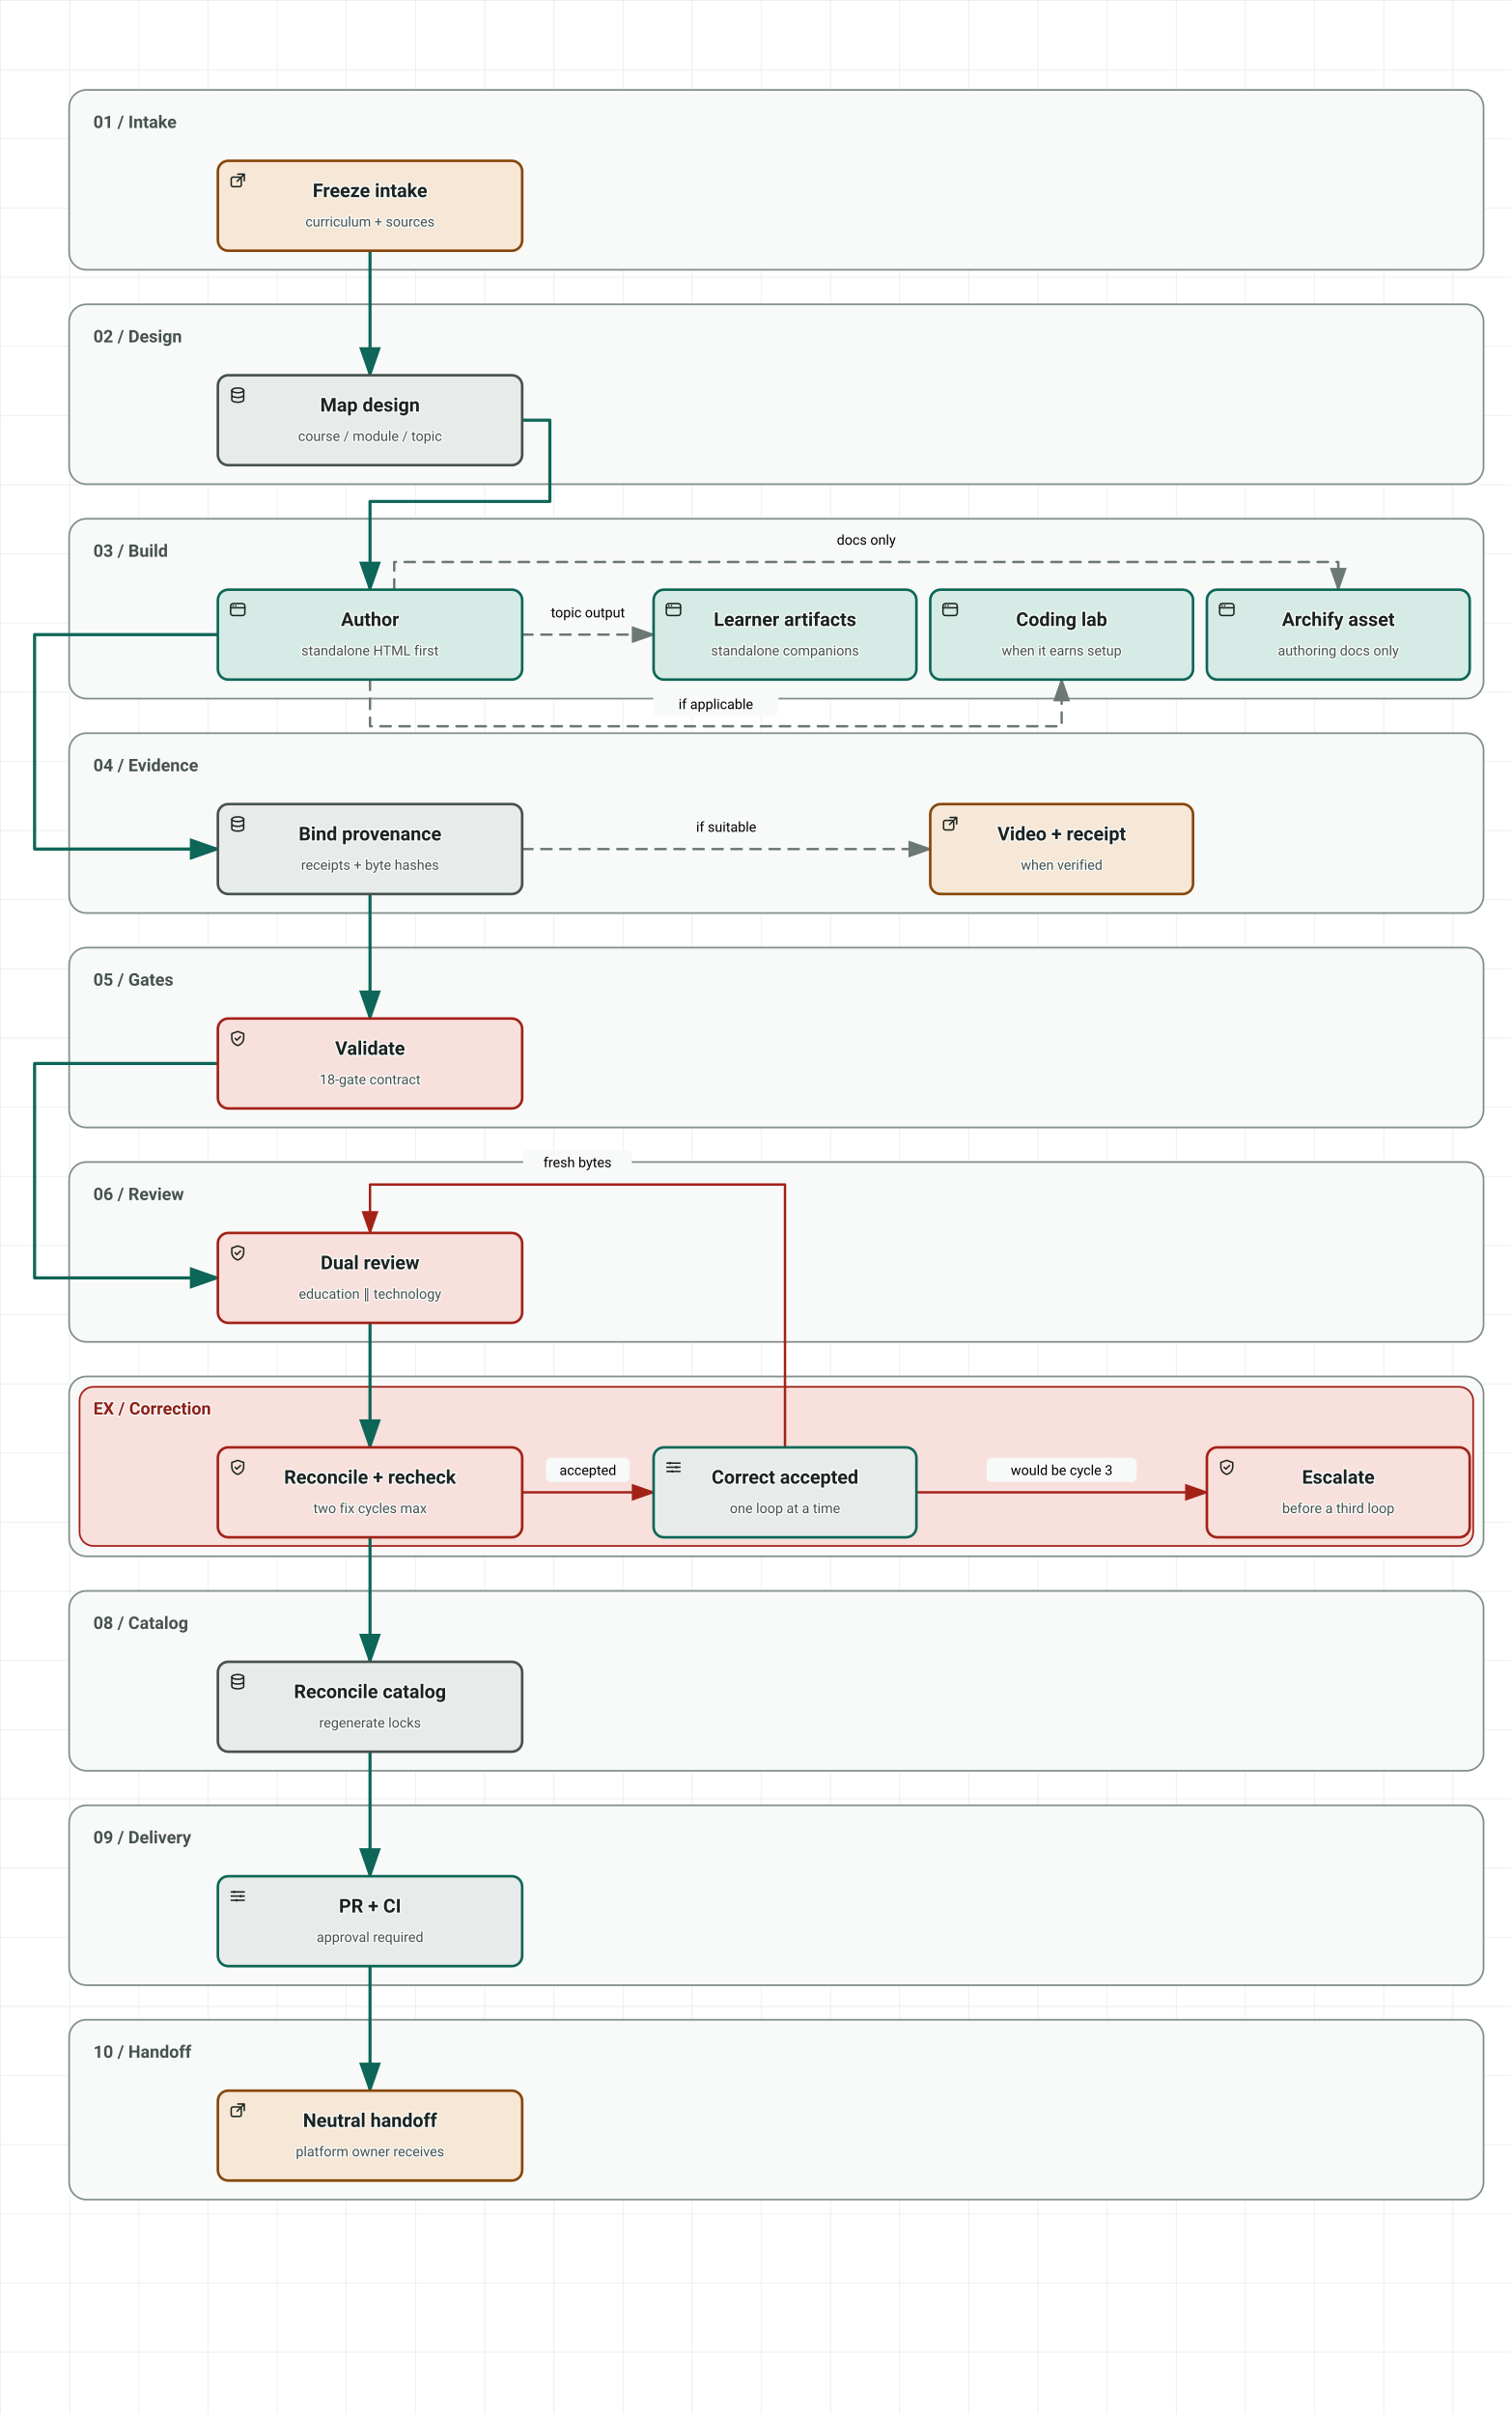
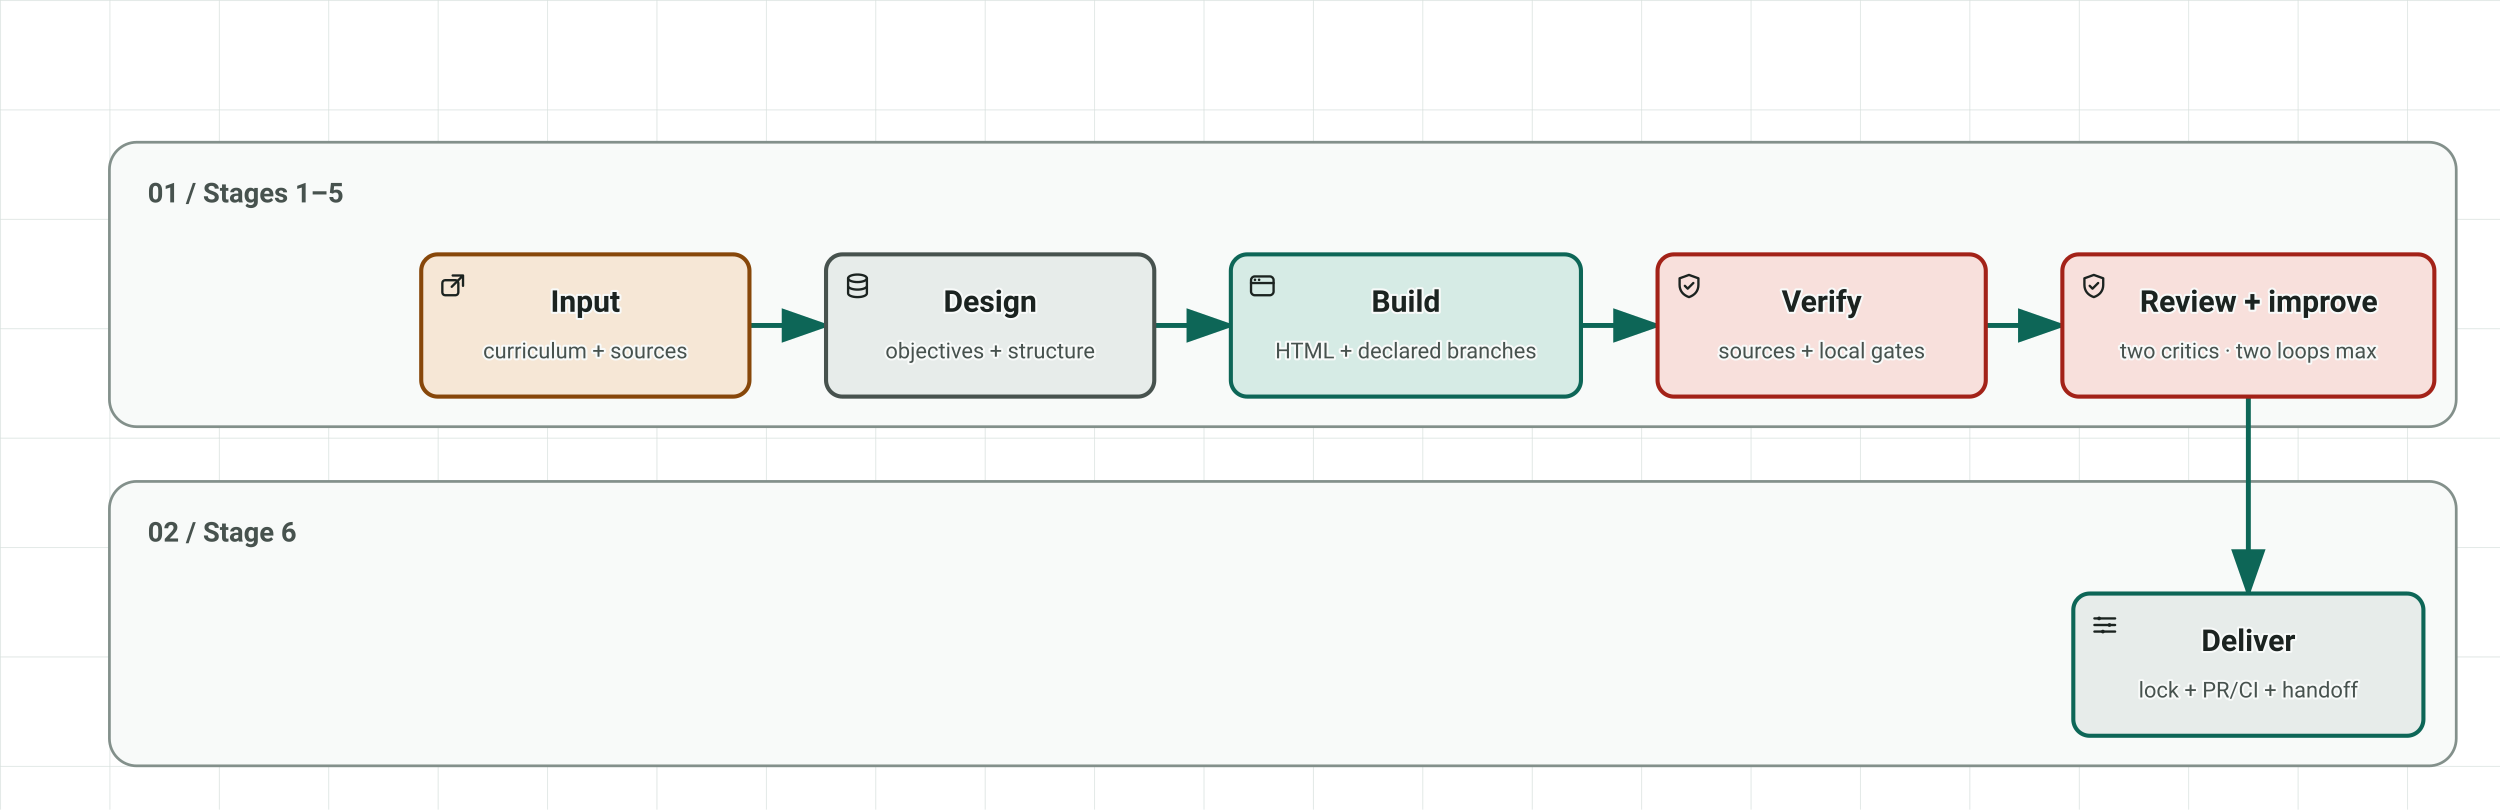
- <svg xmlns="http://www.w3.org/2000/svg" data-archify-input-sha256="6c57b74e52357708b0c22bcdedfdc319e29d24aca3c022068833318dccda062d" viewBox="0 0 874 1396" data-layout-contract="readable-v2" role="img" lang="en" aria-labelledby="archify-diagram-title archify-diagram-description" data-preset="classic" data-quality-profile="showcase">
+ <svg xmlns="http://www.w3.org/2000/svg" data-archify-input-sha256="92ae09ca55005a721e97647ced74137c639fdc719318c13a6d73b6158e5feecd" viewBox="0 0 914 296" data-layout-contract="readable-v2" role="img" lang="en" aria-labelledby="archify-diagram-title archify-diagram-description" data-preset="classic" data-quality-profile="showcase">
  <style>
          svg{font-family:system-ui,-apple-system,"Segoe UI",Roboto,sans-serif;color-scheme:light dark}
          .c-grid{fill:none;stroke:#d8e0dd}.c-lane{fill:#f8faf9;stroke:#83908b}.c-security-group{fill:#f8e0dc;stroke:#a32218}
          .c-mask{fill:#f8faf9}.c-frontend{fill:#d6ebe5;stroke:#0d6657}.c-database{fill:#e7ecea;stroke:#47524e}
          .c-security{fill:#f8e0dc;stroke:#a32218}.c-messagebus{fill:#e7ecea;stroke:#0d6657}.c-external{fill:#f6e7d6;stroke:#87470a}
          .t-primary{fill:#1b2320}.t-muted,.t-dim{fill:#47524e}.t-security{fill:#8f1f17}
          .semantic-sigil{fill:none;stroke:#1b2320;stroke-width:1.25;stroke-linecap:round;stroke-linejoin:round}.sigil-fill{fill:#1b2320;stroke:none}
          .a-emphasis,.a-dashed,.a-security{fill:none;stroke-linejoin:round;stroke-linecap:round}.a-emphasis{stroke:#0d6657}.a-dashed{stroke:#6b7873;stroke-dasharray:6 5}.a-security{stroke:#a32218}
          .m-emphasis{fill:#0d6657}.m-dashed{fill:#6b7873}.m-security{fill:#a32218}.m-default{fill:#47524e}
          text{paint-order:stroke;stroke:#f8faf9;stroke-width:1.5px;stroke-linejoin:round}
          @media(prefers-color-scheme:dark){
            .c-grid{stroke:#2f3b37}.c-lane{fill:#1a2220;stroke:#71827c}.c-security-group{fill:#3d1d19;stroke:#ff8b7c}
            .c-mask{fill:#1a2220}.c-frontend{fill:#173430;stroke:#5fcab3}.c-database{fill:#202a27;stroke:#a8b6b0}
            .c-security{fill:#3d1d19;stroke:#ff8b7c}.c-messagebus{fill:#202a27;stroke:#5fcab3}.c-external{fill:#36281a;stroke:#e6a65c}
            .t-primary{fill:#e3ebe7}.t-muted,.t-dim{fill:#a8b6b0}.t-security{fill:#ff8b7c}
            .semantic-sigil{stroke:#e3ebe7}.sigil-fill{fill:#e3ebe7}.a-emphasis{stroke:#5fcab3}.a-dashed{stroke:#a8b6b0}.a-security{stroke:#ff8b7c}
            .m-emphasis{fill:#5fcab3}.m-dashed{fill:#a8b6b0}.m-security{fill:#ff8b7c}.m-default{fill:#a8b6b0}
            text{stroke:#1a2220}
          }
          @media(prefers-reduced-motion:reduce){*{animation:none!important;transition:none!important}}
        </style>
  <defs>
    <marker id="arrowhead" markerWidth="10" markerHeight="7" refX="9" refY="3.5" orient="auto">
      <polygon points="0 0, 10 3.5, 0 7" class="m-default" />
    </marker>
    <marker id="arrowhead-emphasis" markerWidth="10" markerHeight="7" refX="9" refY="3.5" orient="auto">
      <polygon points="0 0, 10 3.5, 0 7" class="m-emphasis" />
    </marker>
    <marker id="arrowhead-security" markerWidth="10" markerHeight="7" refX="9" refY="3.5" orient="auto">
      <polygon points="0 0, 10 3.5, 0 7" class="m-security" />
    </marker>
    <marker id="arrowhead-dashed" markerWidth="10" markerHeight="7" refX="9" refY="3.5" orient="auto">
      <polygon points="0 0, 10 3.5, 0 7" class="m-dashed" />
    </marker>
    <pattern id="grid" width="40" height="40" patternUnits="userSpaceOnUse">
      <path d="M 40 0 L 0 0 0 40" class="c-grid" stroke-width="0.5" />
    </pattern>
  </defs>
  <rect width="100%" height="100%" fill="url(#grid)" />
-   <rect data-graph-role="structural-frame" data-composition-frame-kind="lane" data-composition-frame-id="lane-0" x="40" y="52" width="818" height="104" rx="10" class="c-lane" stroke-width="1" />
-   <text x="54" y="74" class="t-dim" font-size="10" font-weight="600">01 / Intake</text>
-   <rect data-graph-role="structural-frame" data-composition-frame-kind="lane" data-composition-frame-id="lane-1" x="40" y="176" width="818" height="104" rx="10" class="c-lane" stroke-width="1" />
-   <text x="54" y="198" class="t-dim" font-size="10" font-weight="600">02 / Design</text>
-   <rect data-graph-role="structural-frame" data-composition-frame-kind="lane" data-composition-frame-id="lane-2" x="40" y="300" width="818" height="104" rx="10" class="c-lane" stroke-width="1" />
-   <text x="54" y="322" class="t-dim" font-size="10" font-weight="600">03 / Build</text>
-   <rect data-graph-role="structural-frame" data-composition-frame-kind="lane" data-composition-frame-id="lane-3" x="40" y="424" width="818" height="104" rx="10" class="c-lane" stroke-width="1" />
-   <text x="54" y="446" class="t-dim" font-size="10" font-weight="600">04 / Evidence</text>
-   <rect data-graph-role="structural-frame" data-composition-frame-kind="lane" data-composition-frame-id="lane-4" x="40" y="548" width="818" height="104" rx="10" class="c-lane" stroke-width="1" />
-   <text x="54" y="570" class="t-dim" font-size="10" font-weight="600">05 / Gates</text>
-   <rect data-graph-role="structural-frame" data-composition-frame-kind="lane" data-composition-frame-id="lane-5" x="40" y="672" width="818" height="104" rx="10" class="c-lane" stroke-width="1" />
-   <text x="54" y="694" class="t-dim" font-size="10" font-weight="600">06 / Review</text>
-   <rect data-graph-role="structural-frame" data-composition-frame-kind="lane" data-composition-frame-id="lane-6" x="40" y="796" width="818" height="104" rx="10" class="c-lane" stroke-width="1" />
-   <rect data-graph-role="structural-frame" data-composition-frame-kind="exception-lane" data-composition-frame-id="lane-6-exception" x="46" y="802" width="806" height="92" rx="8" class="c-security-group" stroke-width="1" />
-   <text x="54" y="818" class="t-security" font-size="10" font-weight="600">EX / Correction</text>
-   <rect data-graph-role="structural-frame" data-composition-frame-kind="lane" data-composition-frame-id="lane-7" x="40" y="920" width="818" height="104" rx="10" class="c-lane" stroke-width="1" />
-   <text x="54" y="942" class="t-dim" font-size="10" font-weight="600">08 / Catalog</text>
-   <rect data-graph-role="structural-frame" data-composition-frame-kind="lane" data-composition-frame-id="lane-8" x="40" y="1044" width="818" height="104" rx="10" class="c-lane" stroke-width="1" />
-   <text x="54" y="1066" class="t-dim" font-size="10" font-weight="600">09 / Delivery</text>
-   <rect data-graph-role="structural-frame" data-composition-frame-kind="lane" data-composition-frame-id="lane-9" x="40" y="1168" width="818" height="104" rx="10" class="c-lane" stroke-width="1" />
-   <text x="54" y="1190" class="t-dim" font-size="10" font-weight="600">10 / Handoff</text>
-   <path data-edge-from="author" data-edge-to="archify" data-edge-label="docs only" data-edge-key="0" data-edge-id="author-archify" data-composition-routing="workflow-v2-auto" data-edge-role="branch" data-composition-points="228,341;228,325;774,325;774,341" d="M 228 341 L 228 325 L 774 325 L 774 341" class="a-dashed" stroke-width="1.4" marker-end="url(#arrowhead-dashed)" />
-   <path data-edge-from="author" data-edge-to="standalone" data-edge-label="topic output" data-edge-key="1" data-edge-id="author-artifacts" data-composition-routing="workflow-v2-auto" data-edge-role="branch" data-composition-points="302,367;378,367" d="M 302 367 L 378 367" class="a-dashed" stroke-width="1.4" marker-end="url(#arrowhead-dashed)" />
-   <path data-edge-from="author" data-edge-to="labs" data-edge-label="if applicable" data-edge-key="2" data-edge-id="author-lab" data-composition-routing="workflow-v2-auto" data-edge-role="branch" data-composition-points="214,393;214,420;614,420;614,393" d="M 214 393 L 214 420 L 614 420 L 614 393" class="a-dashed" stroke-width="1.4" marker-end="url(#arrowhead-dashed)" />
-   <path data-edge-from="author" data-edge-to="provenance" data-edge-key="3" data-edge-id="author-provenance" data-composition-routing="workflow-v2-auto" data-edge-role="" data-composition-points="126,367;20,367;20,491;126,491" d="M 126 367 L 20 367 L 20 491 L 126 491" class="a-emphasis" stroke-width="1.8" marker-end="url(#arrowhead-emphasis)" />
-   <path data-edge-from="ci" data-edge-to="handoff" data-edge-key="4" data-edge-id="ci-handoff" data-composition-routing="workflow-v2-auto" data-edge-role="" data-composition-points="214,1137;214,1209" d="M 214 1137 L 214 1209" class="a-emphasis" stroke-width="1.8" marker-end="url(#arrowhead-emphasis)" />
-   <path data-edge-from="correct" data-edge-to="escalate" data-edge-label="would be cycle 3" data-edge-key="5" data-edge-id="correct-escalate" data-composition-routing="workflow-v2-auto" data-edge-role="error" data-composition-points="530,863;698,863" d="M 530 863 L 698 863" class="a-security" stroke-width="1.4" marker-end="url(#arrowhead-security)" />
-   <path data-edge-from="correct" data-edge-to="review" data-edge-label="fresh bytes" data-edge-key="6" data-edge-id="correct-review" data-edge-role="return" data-composition-points="454,837;454,685;214,685;214,713" d="M 454 837 L 454 685 L 214 685 L 214 713" class="a-security" stroke-width="1.4" marker-end="url(#arrowhead-security)" />
-   <path data-edge-from="design" data-edge-to="author" data-edge-key="7" data-edge-id="design-author" data-composition-routing="workflow-v2-auto" data-edge-role="" data-composition-points="302,243;318,243;318,290;214,290;214,341" d="M 302 243 L 318 243 L 318 290 L 214 290 L 214 341" class="a-emphasis" stroke-width="1.8" marker-end="url(#arrowhead-emphasis)" />
-   <path data-edge-from="freeze" data-edge-to="design" data-edge-key="8" data-edge-id="freeze-design" data-composition-routing="workflow-v2-auto" data-edge-role="" data-composition-points="214,145;214,217" d="M 214 145 L 214 217" class="a-emphasis" stroke-width="1.8" marker-end="url(#arrowhead-emphasis)" />
-   <path data-edge-from="lock" data-edge-to="ci" data-edge-key="9" data-edge-id="lock-ci" data-composition-routing="workflow-v2-auto" data-edge-role="" data-composition-points="214,1013;214,1085" d="M 214 1013 L 214 1085" class="a-emphasis" stroke-width="1.8" marker-end="url(#arrowhead-emphasis)" />
-   <path data-edge-from="provenance" data-edge-to="validate" data-edge-key="10" data-edge-id="provenance-validate" data-composition-routing="workflow-v2-auto" data-edge-role="" data-composition-points="214,517;214,589" d="M 214 517 L 214 589" class="a-emphasis" stroke-width="1.8" marker-end="url(#arrowhead-emphasis)" />
-   <path data-edge-from="provenance" data-edge-to="video" data-edge-label="if suitable" data-edge-key="11" data-edge-id="provenance-video" data-composition-routing="workflow-v2-auto" data-edge-role="branch" data-composition-points="302,491;538,491" d="M 302 491 L 538 491" class="a-dashed" stroke-width="1.4" marker-end="url(#arrowhead-dashed)" />
-   <path data-edge-from="reconcile" data-edge-to="correct" data-edge-label="accepted" data-edge-key="12" data-edge-id="reconcile-correct" data-composition-routing="workflow-v2-auto" data-edge-role="branch" data-composition-points="302,863;378,863" d="M 302 863 L 378 863" class="a-security" stroke-width="1.4" marker-end="url(#arrowhead-security)" />
-   <path data-edge-from="reconcile" data-edge-to="lock" data-edge-key="13" data-edge-id="reconcile-lock" data-composition-routing="workflow-v2-auto" data-edge-role="" data-composition-points="214,889;214,961" d="M 214 889 L 214 961" class="a-emphasis" stroke-width="1.8" marker-end="url(#arrowhead-emphasis)" />
-   <path data-edge-from="review" data-edge-to="reconcile" data-edge-key="14" data-edge-id="review-reconcile" data-composition-routing="workflow-v2-auto" data-edge-role="" data-composition-points="214,765;214,837" d="M 214 765 L 214 837" class="a-emphasis" stroke-width="1.8" marker-end="url(#arrowhead-emphasis)" />
-   <path data-edge-from="validate" data-edge-to="review" data-edge-key="15" data-edge-id="validate-review" data-composition-routing="workflow-v2-auto" data-edge-role="" data-composition-points="126,615;20,615;20,739;126,739" d="M 126 615 L 20 615 L 20 739 L 126 739" class="a-emphasis" stroke-width="1.8" marker-end="url(#arrowhead-emphasis)" />
-   <g id="node-freeze" data-node-id="freeze" data-node-label="Freeze intake" aria-label="Focus Freeze intake, curriculum + sources, Intake" data-node-kind="external" data-node-sublabel="curriculum + sources" data-node-context="Intake">
-     <rect x="126" y="93" width="176" height="52" rx="6" class="c-mask" />
-     <rect x="126" y="93" width="176" height="52" rx="6" class="c-external" stroke-width="1.5" />
-     <g aria-hidden="true" data-semantic-sigil="external" class="semantic-sigil s-external" transform="translate(132 99) scale(0.6875)">
+   <rect data-graph-role="structural-frame" data-composition-frame-kind="lane" data-composition-frame-id="lane-0" x="40" y="52" width="858" height="104" rx="10" class="c-lane" stroke-width="1" />
+   <text x="54" y="74" class="t-dim" font-size="10" font-weight="600">01 / Stages 1–5</text>
+   <rect data-graph-role="structural-frame" data-composition-frame-kind="lane" data-composition-frame-id="lane-1" x="40" y="176" width="858" height="104" rx="10" class="c-lane" stroke-width="1" />
+   <text x="54" y="198" class="t-dim" font-size="10" font-weight="600">02 / Stage 6</text>
+   <path data-edge-from="build" data-edge-to="verify" data-edge-key="0" data-edge-id="build-verify" data-composition-routing="workflow-v2-auto" data-edge-role="" data-composition-points="578,119;606,119" d="M 578 119 L 606 119" class="a-emphasis" stroke-width="1.8" marker-end="url(#arrowhead-emphasis)" />
+   <path data-edge-from="design" data-edge-to="build" data-edge-key="1" data-edge-id="design-build" data-composition-routing="workflow-v2-auto" data-edge-role="" data-composition-points="422,119;450,119" d="M 422 119 L 450 119" class="a-emphasis" stroke-width="1.8" marker-end="url(#arrowhead-emphasis)" />
+   <path data-edge-from="input" data-edge-to="design" data-edge-key="2" data-edge-id="input-design" data-composition-routing="workflow-v2-auto" data-edge-role="" data-composition-points="274,119;302,119" d="M 274 119 L 302 119" class="a-emphasis" stroke-width="1.8" marker-end="url(#arrowhead-emphasis)" />
+   <path data-edge-from="review" data-edge-to="deliver" data-edge-key="3" data-edge-id="review-deliver" data-composition-routing="workflow-v2-auto" data-edge-role="" data-composition-points="822,145;822,217" d="M 822 145 L 822 217" class="a-emphasis" stroke-width="1.8" marker-end="url(#arrowhead-emphasis)" />
+   <path data-edge-from="verify" data-edge-to="review" data-edge-key="4" data-edge-id="verify-review" data-composition-routing="workflow-v2-auto" data-edge-role="" data-composition-points="726,119;754,119" d="M 726 119 L 754 119" class="a-emphasis" stroke-width="1.8" marker-end="url(#arrowhead-emphasis)" />
+   <g id="node-input" data-node-id="input" data-node-label="Input" aria-label="Focus Input, curriculum + sources, Stages 1–5" data-node-kind="external" data-node-sublabel="curriculum + sources" data-node-context="Stages 1–5">
+     <rect x="154" y="93" width="120" height="52" rx="6" class="c-mask" />
+     <rect x="154" y="93" width="120" height="52" rx="6" class="c-external" stroke-width="1.5" />
+     <g aria-hidden="true" data-semantic-sigil="external" class="semantic-sigil s-external" transform="translate(160 99) scale(0.6875)">
      <rect x="2.5" y="5" width="8.5" height="8" rx="1.5" />
      <path d="M8 2.5h5.5V8M13.5 2.5 7.5 8.5" />
    </g>
-     <text data-node-label="" data-detail-anchor="" x="214" y="114" class="t-primary" font-size="11" font-weight="600" text-anchor="middle">Freeze intake</text>
+     <text data-node-label="" data-detail-anchor="" x="214" y="114" class="t-primary" font-size="11" font-weight="600" text-anchor="middle">Input</text>
    <text data-detail="context" x="214" y="131" class="t-muted" font-size="8" text-anchor="middle">curriculum + sources</text>
  </g>
-   <g id="node-design" data-node-id="design" data-node-label="Map design" aria-label="Focus Map design, course / module / topic, Design" data-node-kind="database" data-node-sublabel="course / module / topic" data-node-context="Design">
-     <rect x="126" y="217" width="176" height="52" rx="6" class="c-mask" />
-     <rect x="126" y="217" width="176" height="52" rx="6" class="c-database" stroke-width="1.5" />
-     <g aria-hidden="true" data-semantic-sigil="database" class="semantic-sigil s-database" transform="translate(132 223) scale(0.6875)">
+   <g id="node-design" data-node-id="design" data-node-label="Design" aria-label="Focus Design, objectives + structure, Stages 1–5" data-node-kind="database" data-node-sublabel="objectives + structure" data-node-context="Stages 1–5">
+     <rect x="302" y="93" width="120" height="52" rx="6" class="c-mask" />
+     <rect x="302" y="93" width="120" height="52" rx="6" class="c-database" stroke-width="1.5" />
+     <g aria-hidden="true" data-semantic-sigil="database" class="semantic-sigil s-database" transform="translate(308 99) scale(0.6875)">
      <ellipse cx="8" cy="4" rx="5" ry="2" />
      <path d="M3 4v8c0 1.1 2.2 2 5 2s5-.9 5-2V4M3 8c0 1.1 2.2 2 5 2s5-.9 5-2" />
    </g>
-     <text data-node-label="" data-detail-anchor="" x="214" y="238" class="t-primary" font-size="11" font-weight="600" text-anchor="middle">Map design</text>
-     <text data-detail="context" x="214" y="255" class="t-muted" font-size="8" text-anchor="middle">course / module / topic</text>
+     <text data-node-label="" data-detail-anchor="" x="362" y="114" class="t-primary" font-size="11" font-weight="600" text-anchor="middle">Design</text>
+     <text data-detail="context" x="362" y="131" class="t-muted" font-size="8" text-anchor="middle">objectives + structure</text>
  </g>
-   <g id="node-author" data-node-id="author" data-node-label="Author" aria-label="Focus Author, standalone HTML first, Build" data-node-kind="frontend" data-node-sublabel="standalone HTML first" data-node-context="Build">
-     <rect x="126" y="341" width="176" height="52" rx="6" class="c-mask" />
-     <rect x="126" y="341" width="176" height="52" rx="6" class="c-frontend" stroke-width="1.5" />
-     <g aria-hidden="true" data-semantic-sigil="frontend" class="semantic-sigil s-frontend" transform="translate(132 347) scale(0.6875)">
+   <g id="node-build" data-node-id="build" data-node-label="Build" aria-label="Focus Build, HTML + declared branches, Stages 1–5" data-node-kind="frontend" data-node-sublabel="HTML + declared branches" data-node-context="Stages 1–5">
+     <rect x="450" y="93" width="128" height="52" rx="6" class="c-mask" />
+     <rect x="450" y="93" width="128" height="52" rx="6" class="c-frontend" stroke-width="1.5" />
+     <g aria-hidden="true" data-semantic-sigil="frontend" class="semantic-sigil s-frontend" transform="translate(456 99) scale(0.6875)">
      <rect x="2" y="3" width="12" height="10" rx="2" />
      <path d="M2 6.5h12" />
      <circle cx="4.1" cy="4.8" r=".7" class="sigil-fill" />
      <circle cx="6.3" cy="4.8" r=".7" class="sigil-fill" />
    </g>
-     <text data-node-label="" data-detail-anchor="" x="214" y="362" class="t-primary" font-size="11" font-weight="600" text-anchor="middle">Author</text>
-     <text data-detail="context" x="214" y="379" class="t-muted" font-size="8" text-anchor="middle">standalone HTML first</text>
+     <text data-node-label="" data-detail-anchor="" x="514" y="114" class="t-primary" font-size="11" font-weight="600" text-anchor="middle">Build</text>
+     <text data-detail="context" x="514" y="131" class="t-muted" font-size="8" text-anchor="middle">HTML + declared branches</text>
  </g>
-   <g id="node-standalone" data-node-id="standalone" data-node-label="Learner artifacts" aria-label="Focus Learner artifacts, standalone companions, Build" data-node-kind="frontend" data-node-sublabel="standalone companions" data-node-context="Build">
-     <rect x="378" y="341" width="152" height="52" rx="6" class="c-mask" />
-     <rect x="378" y="341" width="152" height="52" rx="6" class="c-frontend" stroke-width="1.5" />
-     <g aria-hidden="true" data-semantic-sigil="frontend" class="semantic-sigil s-frontend" transform="translate(384 347) scale(0.6875)">
-       <rect x="2" y="3" width="12" height="10" rx="2" />
-       <path d="M2 6.5h12" />
-       <circle cx="4.1" cy="4.8" r=".7" class="sigil-fill" />
-       <circle cx="6.3" cy="4.8" r=".7" class="sigil-fill" />
-     </g>
-     <text data-node-label="" data-detail-anchor="" x="454" y="362" class="t-primary" font-size="11" font-weight="600" text-anchor="middle">Learner artifacts</text>
-     <text data-detail="context" x="454" y="379" class="t-muted" font-size="8" text-anchor="middle">standalone companions</text>
-   </g>
-   <g id="node-labs" data-node-id="labs" data-node-label="Coding lab" aria-label="Focus Coding lab, when it earns setup, Build" data-node-kind="frontend" data-node-sublabel="when it earns setup" data-node-context="Build">
-     <rect x="538" y="341" width="152" height="52" rx="6" class="c-mask" />
-     <rect x="538" y="341" width="152" height="52" rx="6" class="c-frontend" stroke-width="1.5" />
-     <g aria-hidden="true" data-semantic-sigil="frontend" class="semantic-sigil s-frontend" transform="translate(544 347) scale(0.6875)">
-       <rect x="2" y="3" width="12" height="10" rx="2" />
-       <path d="M2 6.5h12" />
-       <circle cx="4.1" cy="4.8" r=".7" class="sigil-fill" />
-       <circle cx="6.3" cy="4.8" r=".7" class="sigil-fill" />
-     </g>
-     <text data-node-label="" data-detail-anchor="" x="614" y="362" class="t-primary" font-size="11" font-weight="600" text-anchor="middle">Coding lab</text>
-     <text data-detail="context" x="614" y="379" class="t-muted" font-size="8" text-anchor="middle">when it earns setup</text>
-   </g>
-   <g id="node-archify" data-node-id="archify" data-node-label="Archify asset" aria-label="Focus Archify asset, authoring docs only, Build" data-node-kind="frontend" data-node-sublabel="authoring docs only" data-node-context="Build">
-     <rect x="698" y="341" width="152" height="52" rx="6" class="c-mask" />
-     <rect x="698" y="341" width="152" height="52" rx="6" class="c-frontend" stroke-width="1.5" />
-     <g aria-hidden="true" data-semantic-sigil="frontend" class="semantic-sigil s-frontend" transform="translate(704 347) scale(0.6875)">
-       <rect x="2" y="3" width="12" height="10" rx="2" />
-       <path d="M2 6.5h12" />
-       <circle cx="4.1" cy="4.8" r=".7" class="sigil-fill" />
-       <circle cx="6.3" cy="4.8" r=".7" class="sigil-fill" />
-     </g>
-     <text data-node-label="" data-detail-anchor="" x="774" y="362" class="t-primary" font-size="11" font-weight="600" text-anchor="middle">Archify asset</text>
-     <text data-detail="context" x="774" y="379" class="t-muted" font-size="8" text-anchor="middle">authoring docs only</text>
-   </g>
-   <g id="node-provenance" data-node-id="provenance" data-node-label="Bind provenance" aria-label="Focus Bind provenance, receipts + byte hashes, Evidence" data-node-kind="database" data-node-sublabel="receipts + byte hashes" data-node-context="Evidence">
-     <rect x="126" y="465" width="176" height="52" rx="6" class="c-mask" />
-     <rect x="126" y="465" width="176" height="52" rx="6" class="c-database" stroke-width="1.5" />
-     <g aria-hidden="true" data-semantic-sigil="database" class="semantic-sigil s-database" transform="translate(132 471) scale(0.6875)">
-       <ellipse cx="8" cy="4" rx="5" ry="2" />
-       <path d="M3 4v8c0 1.1 2.2 2 5 2s5-.9 5-2V4M3 8c0 1.1 2.2 2 5 2s5-.9 5-2" />
-     </g>
-     <text data-node-label="" data-detail-anchor="" x="214" y="486" class="t-primary" font-size="11" font-weight="600" text-anchor="middle">Bind provenance</text>
-     <text data-detail="context" x="214" y="503" class="t-muted" font-size="8" text-anchor="middle">receipts + byte hashes</text>
-   </g>
-   <g id="node-video" data-node-id="video" data-node-label="Video + receipt" aria-label="Focus Video + receipt, when verified, Evidence" data-node-kind="external" data-node-sublabel="when verified" data-node-context="Evidence">
-     <rect x="538" y="465" width="152" height="52" rx="6" class="c-mask" />
-     <rect x="538" y="465" width="152" height="52" rx="6" class="c-external" stroke-width="1.5" />
-     <g aria-hidden="true" data-semantic-sigil="external" class="semantic-sigil s-external" transform="translate(544 471) scale(0.6875)">
-       <rect x="2.5" y="5" width="8.5" height="8" rx="1.5" />
-       <path d="M8 2.5h5.5V8M13.5 2.5 7.5 8.5" />
-     </g>
-     <text data-node-label="" data-detail-anchor="" x="614" y="486" class="t-primary" font-size="11" font-weight="600" text-anchor="middle">Video + receipt</text>
-     <text data-detail="context" x="614" y="503" class="t-muted" font-size="8" text-anchor="middle">when verified</text>
-   </g>
-   <g id="node-validate" data-node-id="validate" data-node-label="Validate" aria-label="Focus Validate, 18-gate contract, Gates" data-node-kind="security" data-node-sublabel="18-gate contract" data-node-context="Gates">
-     <rect x="126" y="589" width="176" height="52" rx="6" class="c-mask" />
-     <rect x="126" y="589" width="176" height="52" rx="6" class="c-security" stroke-width="1.5" />
-     <g aria-hidden="true" data-semantic-sigil="security" class="semantic-sigil s-security" transform="translate(132 595) scale(0.6875)">
+   <g id="node-verify" data-node-id="verify" data-node-label="Verify" aria-label="Focus Verify, sources + local gates, Stages 1–5" data-node-kind="security" data-node-sublabel="sources + local gates" data-node-context="Stages 1–5">
+     <rect x="606" y="93" width="120" height="52" rx="6" class="c-mask" />
+     <rect x="606" y="93" width="120" height="52" rx="6" class="c-security" stroke-width="1.5" />
+     <g aria-hidden="true" data-semantic-sigil="security" class="semantic-sigil s-security" transform="translate(612 99) scale(0.6875)">
      <path d="M8 2.2 13 4v3.5c0 3.1-1.8 5.4-5 6.5-3.2-1.1-5-3.4-5-6.5V4Z" />
      <path d="m5.8 8 1.5 1.5 3-3" />
    </g>
-     <text data-node-label="" data-detail-anchor="" x="214" y="610" class="t-primary" font-size="11" font-weight="600" text-anchor="middle">Validate</text>
-     <text data-detail="context" x="214" y="627" class="t-muted" font-size="8" text-anchor="middle">18-gate contract</text>
+     <text data-node-label="" data-detail-anchor="" x="666" y="114" class="t-primary" font-size="11" font-weight="600" text-anchor="middle">Verify</text>
+     <text data-detail="context" x="666" y="131" class="t-muted" font-size="8" text-anchor="middle">sources + local gates</text>
  </g>
-   <g id="node-review" data-node-id="review" data-node-label="Dual review" aria-label="Focus Dual review, education ∥ technology, Review" data-node-kind="security" data-node-sublabel="education ∥ technology" data-node-context="Review">
-     <rect x="126" y="713" width="176" height="52" rx="6" class="c-mask" />
-     <rect x="126" y="713" width="176" height="52" rx="6" class="c-security" stroke-width="1.5" />
-     <g aria-hidden="true" data-semantic-sigil="security" class="semantic-sigil s-security" transform="translate(132 719) scale(0.6875)">
+   <g id="node-review" data-node-id="review" data-node-label="Review + improve" aria-label="Focus Review + improve, two critics · two loops max, Stages 1–5" data-node-kind="security" data-node-sublabel="two critics · two loops max" data-node-context="Stages 1–5">
+     <rect x="754" y="93" width="136" height="52" rx="6" class="c-mask" />
+     <rect x="754" y="93" width="136" height="52" rx="6" class="c-security" stroke-width="1.5" />
+     <g aria-hidden="true" data-semantic-sigil="security" class="semantic-sigil s-security" transform="translate(760 99) scale(0.6875)">
      <path d="M8 2.2 13 4v3.5c0 3.1-1.8 5.4-5 6.5-3.2-1.1-5-3.4-5-6.5V4Z" />
      <path d="m5.8 8 1.5 1.5 3-3" />
    </g>
-     <text data-node-label="" data-detail-anchor="" x="214" y="734" class="t-primary" font-size="11" font-weight="600" text-anchor="middle">Dual review</text>
-     <text data-detail="context" x="214" y="751" class="t-muted" font-size="8" text-anchor="middle">education ∥ technology</text>
+     <text data-node-label="" data-detail-anchor="" x="825.8" y="114" class="t-primary" font-size="11" font-weight="600" text-anchor="middle">Review + improve</text>
+     <text data-detail="context" x="822" y="131" class="t-muted" font-size="7.9" text-anchor="middle">two critics · two loops max</text>
  </g>
-   <g id="node-reconcile" data-node-id="reconcile" data-node-label="Reconcile + recheck" aria-label="Focus Reconcile + recheck, two fix cycles max, Correction" data-node-kind="security" data-node-sublabel="two fix cycles max" data-node-context="Correction">
-     <rect x="126" y="837" width="176" height="52" rx="6" class="c-mask" />
-     <rect x="126" y="837" width="176" height="52" rx="6" class="c-security" stroke-width="1.5" />
-     <g aria-hidden="true" data-semantic-sigil="security" class="semantic-sigil s-security" transform="translate(132 843) scale(0.6875)">
-       <path d="M8 2.2 13 4v3.5c0 3.1-1.8 5.4-5 6.5-3.2-1.1-5-3.4-5-6.5V4Z" />
-       <path d="m5.8 8 1.5 1.5 3-3" />
-     </g>
-     <text data-node-label="" data-detail-anchor="" x="214" y="858" class="t-primary" font-size="11" font-weight="600" text-anchor="middle">Reconcile + recheck</text>
-     <text data-detail="context" x="214" y="875" class="t-muted" font-size="8" text-anchor="middle">two fix cycles max</text>
-   </g>
-   <g id="node-correct" data-node-id="correct" data-node-label="Correct accepted" aria-label="Focus Correct accepted, one loop at a time, Correction" data-node-kind="messagebus" data-node-sublabel="one loop at a time" data-node-context="Correction">
-     <rect x="378" y="837" width="152" height="52" rx="6" class="c-mask" />
-     <rect x="378" y="837" width="152" height="52" rx="6" class="c-messagebus" stroke-width="1.5" />
-     <g aria-hidden="true" data-semantic-sigil="messagebus" class="semantic-sigil s-messagebus" transform="translate(384 843) scale(0.6875)">
+   <g id="node-deliver" data-node-id="deliver" data-node-label="Deliver" aria-label="Focus Deliver, lock + PR/CI + handoff, Stage 6" data-node-kind="messagebus" data-node-sublabel="lock + PR/CI + handoff" data-node-context="Stage 6">
+     <rect x="758" y="217" width="128" height="52" rx="6" class="c-mask" />
+     <rect x="758" y="217" width="128" height="52" rx="6" class="c-messagebus" stroke-width="1.5" />
+     <g aria-hidden="true" data-semantic-sigil="messagebus" class="semantic-sigil s-messagebus" transform="translate(764 223) scale(0.6875)">
      <path d="M2.5 4.5h11M2.5 8h11M2.5 11.5h11" />
      <circle cx="5" cy="4.5" r="1" class="sigil-fill" />
      <circle cx="10.5" cy="8" r="1" class="sigil-fill" />
      <circle cx="7" cy="11.5" r="1" class="sigil-fill" />
    </g>
-     <text data-node-label="" data-detail-anchor="" x="454" y="858" class="t-primary" font-size="11" font-weight="600" text-anchor="middle">Correct accepted</text>
-     <text data-detail="context" x="454" y="875" class="t-muted" font-size="8" text-anchor="middle">one loop at a time</text>
-   </g>
-   <g id="node-escalate" data-node-id="escalate" data-node-label="Escalate" aria-label="Focus Escalate, before a third loop, Correction" data-node-kind="security" data-node-sublabel="before a third loop" data-node-context="Correction">
-     <rect x="698" y="837" width="152" height="52" rx="6" class="c-mask" />
-     <rect x="698" y="837" width="152" height="52" rx="6" class="c-security" stroke-width="1.5" />
-     <g aria-hidden="true" data-semantic-sigil="security" class="semantic-sigil s-security" transform="translate(704 843) scale(0.6875)">
-       <path d="M8 2.2 13 4v3.5c0 3.1-1.8 5.4-5 6.5-3.2-1.1-5-3.4-5-6.5V4Z" />
-       <path d="m5.8 8 1.5 1.5 3-3" />
-     </g>
-     <text data-node-label="" data-detail-anchor="" x="774" y="858" class="t-primary" font-size="11" font-weight="600" text-anchor="middle">Escalate</text>
-     <text data-detail="context" x="774" y="875" class="t-muted" font-size="8" text-anchor="middle">before a third loop</text>
-   </g>
-   <g id="node-lock" data-node-id="lock" data-node-label="Reconcile catalog" aria-label="Focus Reconcile catalog, regenerate locks, Catalog" data-node-kind="database" data-node-sublabel="regenerate locks" data-node-context="Catalog">
-     <rect x="126" y="961" width="176" height="52" rx="6" class="c-mask" />
-     <rect x="126" y="961" width="176" height="52" rx="6" class="c-database" stroke-width="1.5" />
-     <g aria-hidden="true" data-semantic-sigil="database" class="semantic-sigil s-database" transform="translate(132 967) scale(0.6875)">
-       <ellipse cx="8" cy="4" rx="5" ry="2" />
-       <path d="M3 4v8c0 1.1 2.2 2 5 2s5-.9 5-2V4M3 8c0 1.1 2.2 2 5 2s5-.9 5-2" />
-     </g>
-     <text data-node-label="" data-detail-anchor="" x="214" y="982" class="t-primary" font-size="11" font-weight="600" text-anchor="middle">Reconcile catalog</text>
-     <text data-detail="context" x="214" y="999" class="t-muted" font-size="8" text-anchor="middle">regenerate locks</text>
-   </g>
-   <g id="node-ci" data-node-id="ci" data-node-label="PR + CI" aria-label="Focus PR + CI, approval required, Delivery" data-node-kind="messagebus" data-node-sublabel="approval required" data-node-context="Delivery">
-     <rect x="126" y="1085" width="176" height="52" rx="6" class="c-mask" />
-     <rect x="126" y="1085" width="176" height="52" rx="6" class="c-messagebus" stroke-width="1.5" />
-     <g aria-hidden="true" data-semantic-sigil="messagebus" class="semantic-sigil s-messagebus" transform="translate(132 1091) scale(0.6875)">
-       <path d="M2.5 4.5h11M2.5 8h11M2.5 11.5h11" />
-       <circle cx="5" cy="4.5" r="1" class="sigil-fill" />
-       <circle cx="10.5" cy="8" r="1" class="sigil-fill" />
-       <circle cx="7" cy="11.5" r="1" class="sigil-fill" />
-     </g>
-     <text data-node-label="" data-detail-anchor="" x="214" y="1106" class="t-primary" font-size="11" font-weight="600" text-anchor="middle">PR + CI</text>
-     <text data-detail="context" x="214" y="1123" class="t-muted" font-size="8" text-anchor="middle">approval required</text>
-   </g>
-   <g id="node-handoff" data-node-id="handoff" data-node-label="Neutral handoff" aria-label="Focus Neutral handoff, platform owner receives, Handoff" data-node-kind="external" data-node-sublabel="platform owner receives" data-node-context="Handoff">
-     <rect x="126" y="1209" width="176" height="52" rx="6" class="c-mask" />
-     <rect x="126" y="1209" width="176" height="52" rx="6" class="c-external" stroke-width="1.5" />
-     <g aria-hidden="true" data-semantic-sigil="external" class="semantic-sigil s-external" transform="translate(132 1215) scale(0.6875)">
-       <rect x="2.5" y="5" width="8.5" height="8" rx="1.5" />
-       <path d="M8 2.5h5.5V8M13.5 2.5 7.5 8.5" />
-     </g>
-     <text data-node-label="" data-detail-anchor="" x="214" y="1230" class="t-primary" font-size="11" font-weight="600" text-anchor="middle">Neutral handoff</text>
-     <text data-detail="context" x="214" y="1247" class="t-muted" font-size="8" text-anchor="middle">platform owner receives</text>
-   </g>
-   <g data-detail="context" data-edge-from="author" data-edge-to="archify" data-edge-label="docs only" data-edge-key="0" data-edge-id="author-archify">
-     <rect x="474.4" y="305" width="53.2" height="14" rx="3" class="c-mask" />
-     <text x="501" y="315" class="t-edge-dashed" font-size="8" text-anchor="middle">docs only</text>
-   </g>
-   <g data-detail="context" data-edge-from="author" data-edge-to="standalone" data-edge-label="topic output" data-edge-key="1" data-edge-id="author-artifacts">
-     <rect x="306.2" y="347" width="67.6" height="14" rx="3" class="c-mask" />
-     <text x="340" y="357" class="t-edge-dashed" font-size="8" text-anchor="middle">topic output</text>
-   </g>
-   <g data-detail="context" data-edge-from="author" data-edge-to="labs" data-edge-label="if applicable" data-edge-key="2" data-edge-id="author-lab">
-     <rect x="377.8" y="400" width="72.4" height="14" rx="3" class="c-mask" />
-     <text x="414" y="410" class="t-edge-dashed" font-size="8" text-anchor="middle">if applicable</text>
-   </g>
-   <g data-detail="context" data-edge-from="correct" data-edge-to="escalate" data-edge-label="would be cycle 3" data-edge-key="5" data-edge-id="correct-escalate">
-     <rect x="570.6" y="843" width="86.8" height="14" rx="3" class="c-mask" />
-     <text x="614" y="853" class="t-edge-security" font-size="8" text-anchor="middle">would be cycle 3</text>
-   </g>
-   <g data-detail="context" data-edge-from="correct" data-edge-to="review" data-edge-label="fresh bytes" data-edge-key="6" data-edge-id="correct-review">
-     <rect x="302.6" y="665" width="62.8" height="14" rx="3" class="c-mask" />
-     <text x="334" y="675" class="t-edge-security" font-size="8" text-anchor="middle">fresh bytes</text>
-   </g>
-   <g data-detail="context" data-edge-from="provenance" data-edge-to="video" data-edge-label="if suitable" data-edge-key="11" data-edge-id="provenance-video">
-     <rect x="388.6" y="471" width="62.8" height="14" rx="3" class="c-mask" />
-     <text x="420" y="481" class="t-edge-dashed" font-size="8" text-anchor="middle">if suitable</text>
-   </g>
-   <g data-detail="context" data-edge-from="reconcile" data-edge-to="correct" data-edge-label="accepted" data-edge-key="12" data-edge-id="reconcile-correct">
-     <rect x="315.8" y="843" width="48.4" height="14" rx="3" class="c-mask" />
-     <text x="340" y="853" class="t-edge-security" font-size="8" text-anchor="middle">accepted</text>
+     <text data-node-label="" data-detail-anchor="" x="822" y="238" class="t-primary" font-size="11" font-weight="600" text-anchor="middle">Deliver</text>
+     <text data-detail="context" x="822" y="255" class="t-muted" font-size="8" text-anchor="middle">lock + PR/CI + handoff</text>
  </g>
</svg>
